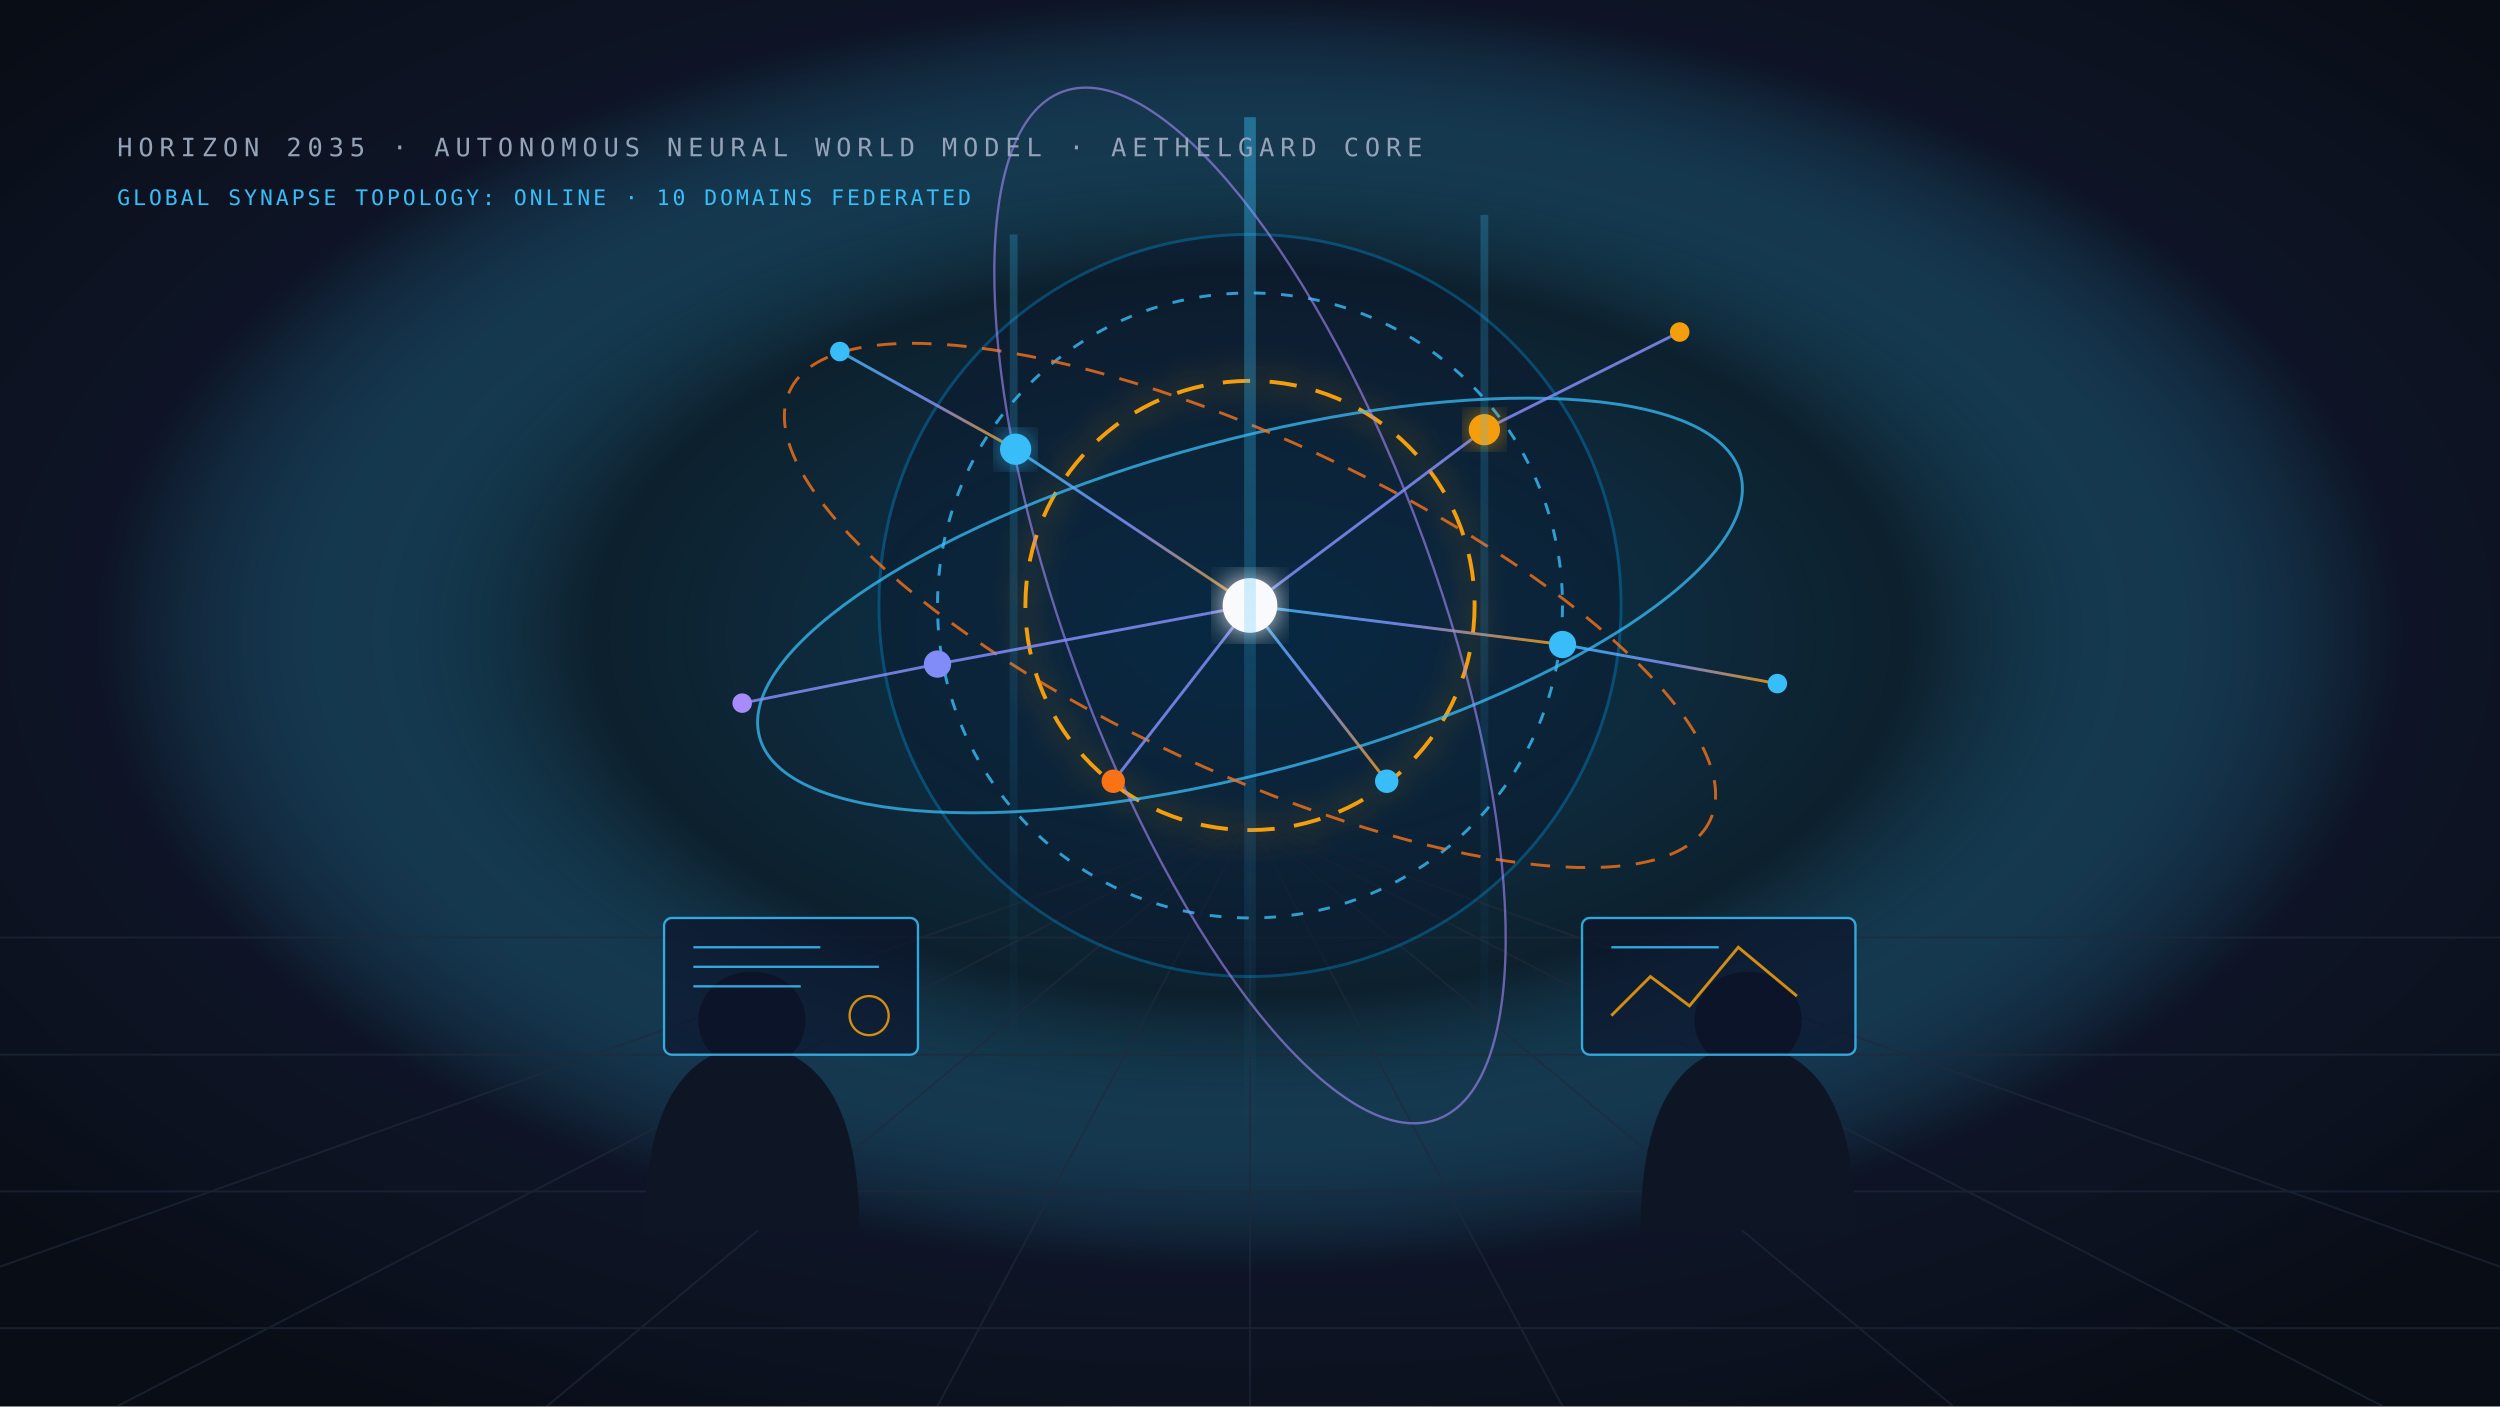
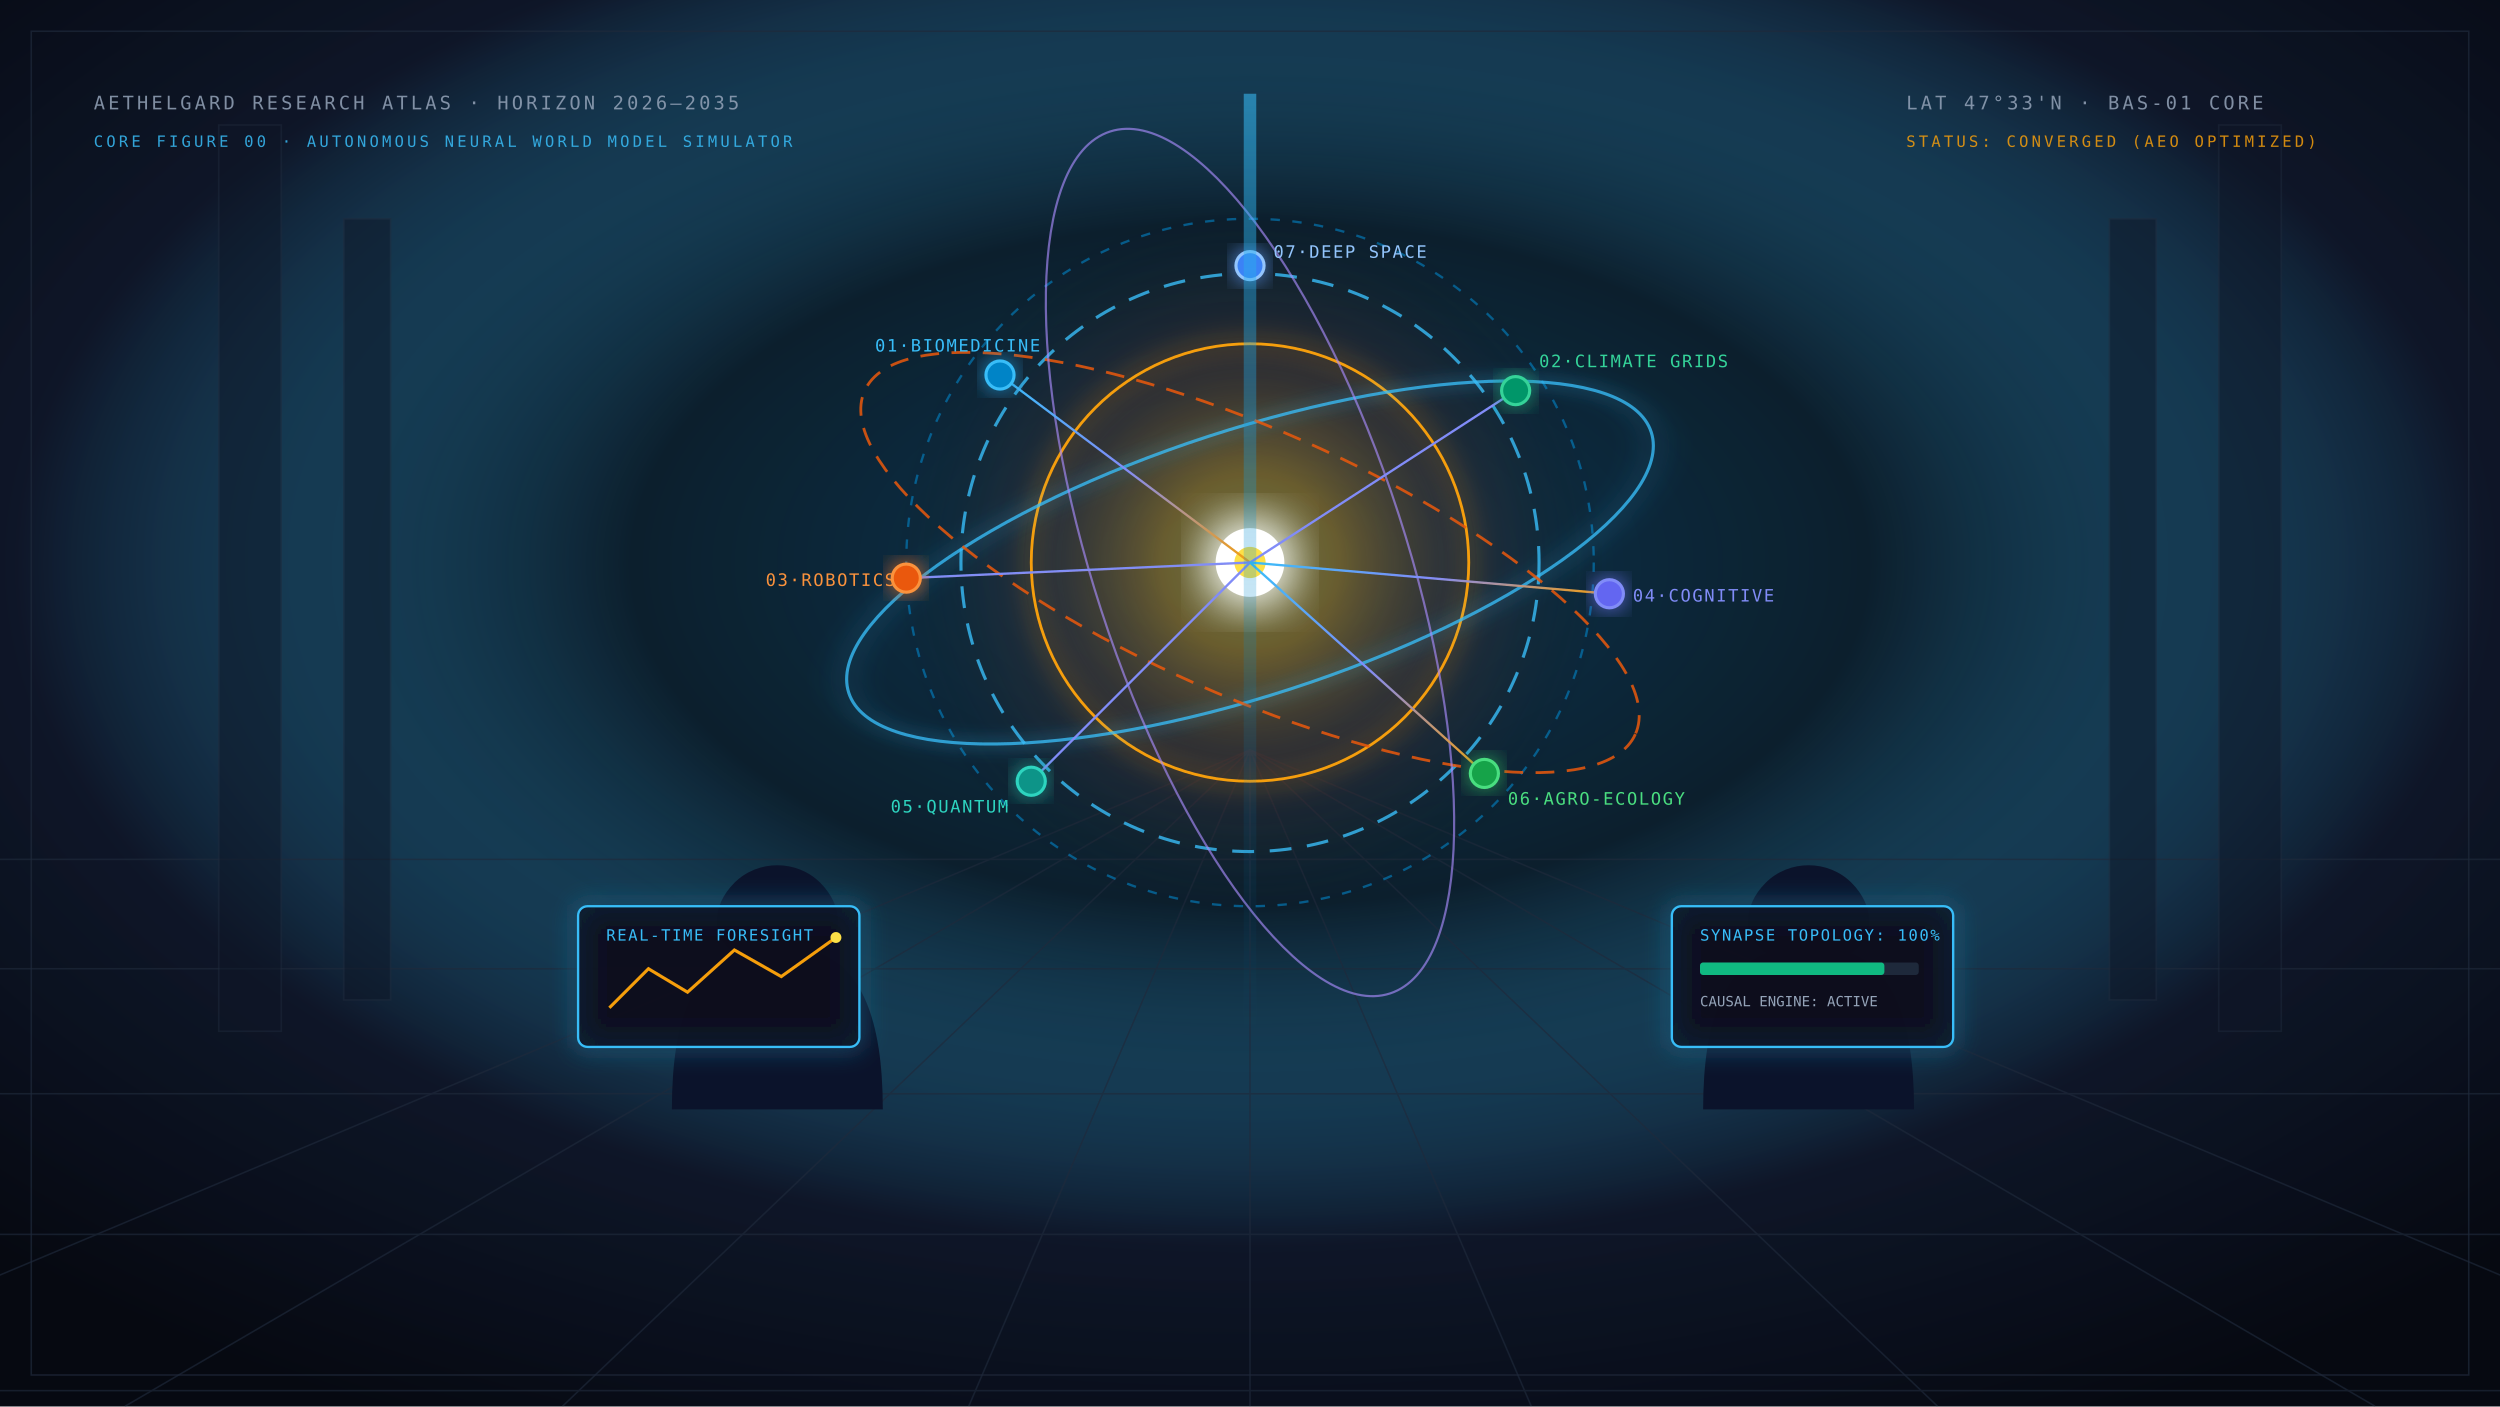
- <svg xmlns="http://www.w3.org/2000/svg" viewBox="0 0 1280 720" width="1280" height="720" preserveAspectRatio="xMidYMid slice">
+ <svg xmlns="http://www.w3.org/2000/svg" viewBox="0 0 1600 900" width="1600" height="900" preserveAspectRatio="xMidYMid slice">
  <defs>
-     <radialGradient id="neuralGlow" cx="50%" cy="45%" r="65%">
-       <stop offset="0%" stop-color="#0284C7" stop-opacity="0.35" />
-       <stop offset="40%" stop-color="#38BDF8" stop-opacity="0.12" />
-       <stop offset="70%" stop-color="#0F172A" stop-opacity="0.85" />
-       <stop offset="100%" stop-color="#090D16" stop-opacity="1" />
+     <radialGradient id="heroAtmosphere" cx="50%" cy="40%" r="70%">
+       <stop offset="0%" stop-color="#0284C7" stop-opacity="0.32" />
+       <stop offset="35%" stop-color="#38BDF8" stop-opacity="0.12" />
+       <stop offset="70%" stop-color="#0F172A" stop-opacity="0.9" />
+       <stop offset="100%" stop-color="#060911" stop-opacity="1" />
    </radialGradient>
-     <linearGradient id="cyanGold" x1="0%" y1="0%" x2="100%" y2="100%">
+     <radialGradient id="coreGlow" cx="50%" cy="50%" r="50%">
+       <stop offset="0%" stop-color="#FDE047" stop-opacity="1" />
+       <stop offset="25%" stop-color="#F59E0B" stop-opacity="0.9" />
+       <stop offset="60%" stop-color="#9A3412" stop-opacity="0.4" />
+       <stop offset="100%" stop-color="#0C0A09" stop-opacity="0" />
+     </radialGradient>
+     <linearGradient id="beamVertical" x1="0%" y1="0%" x2="0%" y2="100%">
+       <stop offset="0%" stop-color="#38BDF8" stop-opacity="0.8" />
+       <stop offset="70%" stop-color="#0284C7" stop-opacity="0.2" />
+       <stop offset="100%" stop-color="#0284C7" stop-opacity="0" />
+     </linearGradient>
+     <linearGradient id="synapseLineGrad" x1="0%" y1="0%" x2="100%" y2="100%">
      <stop offset="0%" stop-color="#38BDF8" />
      <stop offset="50%" stop-color="#818CF8" />
      <stop offset="100%" stop-color="#F59E0B" />
    </linearGradient>
-     <linearGradient id="beamGrad" x1="0%" y1="0%" x2="0%" y2="100%">
-       <stop offset="0%" stop-color="#38BDF8" stop-opacity="0.7" />
-       <stop offset="100%" stop-color="#38BDF8" stop-opacity="0" />
-     </linearGradient>
-     <filter id="glowEffect" x="-20%" y="-20%" width="140%" height="140%">
+     <filter id="softGlow" x="-30%" y="-30%" width="160%" height="160%">
      <feGaussianBlur stdDeviation="8" result="blur" />
      <feMerge>
        <feMergeNode in="blur" />
        <feMergeNode in="SourceGraphic" />
      </feMerge>
    </filter>
+     <filter id="highBloom" x="-50%" y="-50%" width="200%" height="200%">
+       <feGaussianBlur stdDeviation="16" result="blur2" />
+       <feGaussianBlur stdDeviation="6" result="blur1" />
+       <feMerge>
+         <feMergeNode in="blur2" />
+         <feMergeNode in="blur1" />
+         <feMergeNode in="SourceGraphic" />
+       </feMerge>
+     </filter>
  </defs>
-   <rect width="1280" height="720" fill="#070A11" />
-   <rect width="1280" height="720" fill="url(#neuralGlow)" />
+   <rect width="1600" height="900" fill="#060911" />
+   <rect width="1600" height="900" fill="url(#heroAtmosphere)" />
  <g stroke="#1E293B" stroke-width="1" opacity="0.65">
-     <line x1="640" y1="420" x2="-200" y2="720" />
-     <line x1="640" y1="420" x2="60" y2="720" />
-     <line x1="640" y1="420" x2="280" y2="720" />
-     <line x1="640" y1="420" x2="480" y2="720" />
-     <line x1="640" y1="420" x2="640" y2="720" />
-     <line x1="640" y1="420" x2="800" y2="720" />
-     <line x1="640" y1="420" x2="1000" y2="720" />
-     <line x1="640" y1="420" x2="1220" y2="720" />
-     <line x1="640" y1="420" x2="1480" y2="720" />
-     <line x1="0" y1="480" x2="1280" y2="480" />
-     <line x1="0" y1="540" x2="1280" y2="540" />
-     <line x1="0" y1="610" x2="1280" y2="610" />
-     <line x1="0" y1="680" x2="1280" y2="680" />
+     <line x1="800" y1="480" x2="-200" y2="900" />
+     <line x1="800" y1="480" x2="80" y2="900" />
+     <line x1="800" y1="480" x2="360" y2="900" />
+     <line x1="800" y1="480" x2="620" y2="900" />
+     <line x1="800" y1="480" x2="800" y2="900" />
+     <line x1="800" y1="480" x2="980" y2="900" />
+     <line x1="800" y1="480" x2="1240" y2="900" />
+     <line x1="800" y1="480" x2="1520" y2="900" />
+     <line x1="800" y1="480" x2="1800" y2="900" />
+     <line x1="0" y1="550" x2="1600" y2="550" />
+     <line x1="0" y1="620" x2="1600" y2="620" />
+     <line x1="0" y1="700" x2="1600" y2="700" />
+     <line x1="0" y1="790" x2="1600" y2="790" />
+     <line x1="0" y1="890" x2="1600" y2="890" />
  </g>
-   <circle cx="640" cy="310" r="190" fill="#0B132B" stroke="#0284C7" stroke-width="1.5" opacity="0.4" />
-   <circle cx="640" cy="310" r="160" fill="none" stroke="#38BDF8" stroke-width="1.5" stroke-dasharray="6 8" opacity="0.8" />
-   <circle cx="640" cy="310" r="115" fill="none" stroke="#F59E0B" stroke-width="2" stroke-dasharray="14 10" filter="url(#glowEffect)" />
-   <ellipse cx="640" cy="310" rx="260" ry="85" fill="none" stroke="#38BDF8" stroke-width="1.5" transform="rotate(-15 640 310)" opacity="0.75" />
-   <ellipse cx="640" cy="310" rx="260" ry="85" fill="none" stroke="#F97316" stroke-width="1.5" stroke-dasharray="10 8" transform="rotate(25 640 310)" opacity="0.8" />
-   <ellipse cx="640" cy="310" rx="280" ry="95" fill="none" stroke="#A78BFA" stroke-width="1.2" transform="rotate(70 640 310)" opacity="0.6" />
-   <g stroke="url(#cyanGold)" stroke-width="1.5" opacity="0.85">
-     <line x1="640" y1="310" x2="520" y2="230" />
-     <line x1="640" y1="310" x2="760" y2="220" />
-     <line x1="640" y1="310" x2="480" y2="340" />
-     <line x1="640" y1="310" x2="800" y2="330" />
-     <line x1="640" y1="310" x2="570" y2="400" />
-     <line x1="640" y1="310" x2="710" y2="400" />
-     <line x1="520" y1="230" x2="430" y2="180" />
-     <line x1="760" y1="220" x2="860" y2="170" />
-     <line x1="480" y1="340" x2="380" y2="360" />
-     <line x1="800" y1="330" x2="910" y2="350" />
+   <g opacity="0.5">
+     <rect x="140" y="80" width="40" height="580" fill="#0E1626" stroke="#1E293B" />
+     <rect x="220" y="140" width="30" height="500" fill="#0E1626" stroke="#1E293B" />
+     <rect x="1350" y="140" width="30" height="500" fill="#0E1626" stroke="#1E293B" />
+     <rect x="1420" y="80" width="40" height="580" fill="#0E1626" stroke="#1E293B" />
  </g>
-   <circle cx="640" cy="310" r="14" fill="#F8FAFC" filter="url(#glowEffect)" />
-   <circle cx="520" cy="230" r="8" fill="#38BDF8" filter="url(#glowEffect)" />
-   <circle cx="760" cy="220" r="8" fill="#F59E0B" filter="url(#glowEffect)" />
-   <circle cx="480" cy="340" r="7" fill="#818CF8" />
-   <circle cx="800" cy="330" r="7" fill="#38BDF8" />
-   <circle cx="430" cy="180" r="5" fill="#38BDF8" />
-   <circle cx="860" cy="170" r="5" fill="#F59E0B" />
-   <circle cx="380" cy="360" r="5" fill="#A78BFA" />
-   <circle cx="910" cy="350" r="5" fill="#38BDF8" />
-   <circle cx="570" cy="400" r="6" fill="#F97316" />
-   <circle cx="710" cy="400" r="6" fill="#38BDF8" />
-   <rect x="637" y="60" width="6" height="520" fill="url(#beamGrad)" opacity="0.6" />
-   <rect x="517" y="120" width="4" height="420" fill="url(#beamGrad)" opacity="0.35" />
-   <rect x="758" y="110" width="4" height="430" fill="url(#beamGrad)" opacity="0.35" />
-   <g fill="#0E1626">
-     <path d="M 330 630 C 330 575, 345 550, 365 540 C 355 530, 355 515, 365 505 C 375 495, 395 495, 405 505 C 415 515, 415 530, 405 540 C 425 550, 440 575, 440 630 Z" />
-     <path d="M 840 630 C 840 575, 855 550, 875 540 C 865 530, 865 515, 875 505 C 885 495, 905 495, 915 505 C 925 515, 925 530, 915 540 C 935 550, 950 575, 950 630 Z" />
+   <g transform="translate(800, 360)">
+     <circle cx="0" cy="0" r="230" fill="url(#coreGlow)" opacity="0.45" />
+     <circle cx="0" cy="0" r="220" fill="none" stroke="#0284C7" stroke-width="1.5" stroke-dasharray="6 8" opacity="0.6" />
+     <circle cx="0" cy="0" r="185" fill="none" stroke="#38BDF8" stroke-width="2" stroke-dasharray="14 10" opacity="0.8" />
+     <circle cx="0" cy="0" r="140" fill="none" stroke="#F59E0B" stroke-width="1.8" filter="url(#softGlow)" />
+     <ellipse cx="0" cy="0" rx="270" ry="85" fill="none" stroke="#38BDF8" stroke-width="2" transform="rotate(-18)" opacity="0.8" filter="url(#softGlow)" />
+     <ellipse cx="0" cy="0" rx="270" ry="85" fill="none" stroke="#EA580C" stroke-width="1.8" stroke-dasharray="12 8" transform="rotate(24)" opacity="0.85" />
+     <ellipse cx="0" cy="0" rx="290" ry="100" fill="none" stroke="#A78BFA" stroke-width="1.4" transform="rotate(72)" opacity="0.65" />
+     <circle cx="0" cy="0" r="22" fill="#FFFFFF" filter="url(#highBloom)" />
+     <circle cx="0" cy="0" r="10" fill="#FDE047" />
+     <line x1="0" y1="0" x2="-160" y2="-120" stroke="url(#synapseLineGrad)" stroke-width="1.5" />
+     <circle cx="-160" cy="-120" r="9" fill="#0284C7" stroke="#38BDF8" stroke-width="2" filter="url(#softGlow)" />
+     <text x="-240" y="-135" fill="#38BDF8" font-family="monospace" font-size="11" letter-spacing="1">01·BIOMEDICINE</text>
+     <line x1="0" y1="0" x2="170" y2="-110" stroke="url(#synapseLineGrad)" stroke-width="1.5" />
+     <circle cx="170" cy="-110" r="9" fill="#059669" stroke="#34D399" stroke-width="2" filter="url(#softGlow)" />
+     <text x="185" y="-125" fill="#34D399" font-family="monospace" font-size="11" letter-spacing="1">02·CLIMATE GRIDS</text>
+     <line x1="0" y1="0" x2="-220" y2="10" stroke="url(#synapseLineGrad)" stroke-width="1.5" />
+     <circle cx="-220" cy="10" r="9" fill="#EA580C" stroke="#FB923C" stroke-width="2" filter="url(#softGlow)" />
+     <text x="-310" y="15" fill="#FB923C" font-family="monospace" font-size="11" letter-spacing="1">03·ROBOTICS</text>
+     <line x1="0" y1="0" x2="230" y2="20" stroke="url(#synapseLineGrad)" stroke-width="1.5" />
+     <circle cx="230" cy="20" r="9" fill="#6366F1" stroke="#818CF8" stroke-width="2" filter="url(#softGlow)" />
+     <text x="245" y="25" fill="#818CF8" font-family="monospace" font-size="11" letter-spacing="1">04·COGNITIVE</text>
+     <line x1="0" y1="0" x2="-140" y2="140" stroke="url(#synapseLineGrad)" stroke-width="1.5" />
+     <circle cx="-140" cy="140" r="9" fill="#0D9488" stroke="#2DD4BF" stroke-width="2" filter="url(#softGlow)" />
+     <text x="-230" y="160" fill="#2DD4BF" font-family="monospace" font-size="11" letter-spacing="1">05·QUANTUM</text>
+     <line x1="0" y1="0" x2="150" y2="135" stroke="url(#synapseLineGrad)" stroke-width="1.5" />
+     <circle cx="150" cy="135" r="9" fill="#16A34A" stroke="#4ADE80" stroke-width="2" filter="url(#softGlow)" />
+     <text x="165" y="155" fill="#4ADE80" font-family="monospace" font-size="11" letter-spacing="1">06·AGRO-ECOLOGY</text>
+     <line x1="0" y1="0" x2="0" y2="-190" stroke="url(#synapseLineGrad)" stroke-width="1.5" />
+     <circle cx="0" cy="-190" r="9" fill="#3B82F6" stroke="#93C5FD" stroke-width="2" filter="url(#softGlow)" />
+     <text x="15" y="-195" fill="#93C5FD" font-family="monospace" font-size="11" letter-spacing="1">07·DEEP SPACE</text>
+     <rect x="-4" y="-300" width="8" height="600" fill="url(#beamVertical)" opacity="0.7" />
  </g>
-   <g fill="none" stroke="#38BDF8" stroke-width="1.2" opacity="0.85">
-     <rect x="340" y="470" width="130" height="70" rx="4" fill="#0B132B" fill-opacity="0.75" stroke="#38BDF8" />
-     <line x1="355" y1="485" x2="420" y2="485" />
-     <line x1="355" y1="495" x2="450" y2="495" />
-     <line x1="355" y1="505" x2="410" y2="505" />
-     <circle cx="445" cy="520" r="10" stroke="#F59E0B" />
-     <rect x="810" y="470" width="140" height="70" rx="4" fill="#0B132B" fill-opacity="0.75" stroke="#38BDF8" />
-     <path d="M 825 520 L 845 500 L 865 515 L 890 485 L 920 510" stroke="#F59E0B" stroke-width="1.5" />
-     <line x1="825" y1="485" x2="880" y2="485" />
+   <g transform="translate(380, 570)">
+     <path d="M 50 140 C 50 80, 65 50, 90 40 C 75 30, 75 10, 90 -5 C 105 -20, 130 -20, 145 -5 C 160 10, 160 30, 145 40 C 170 50, 185 80, 185 140 Z" fill="#0B132B" />
+     <rect x="-10" y="10" width="180" height="90" rx="6" fill="#0A101D" fill-opacity="0.85" stroke="#38BDF8" stroke-width="1.5" filter="url(#softGlow)" />
+     <text x="8" y="32" fill="#38BDF8" font-family="monospace" font-size="10" letter-spacing="1">REAL-TIME FORESIGHT</text>
+     <polyline points="10,75 35,50 60,65 90,38 120,55 155,30" fill="none" stroke="#F59E0B" stroke-width="2" />
+     <circle cx="155" cy="30" r="3.5" fill="#FDE047" />
  </g>
-   <text x="60" y="80" fill="#94A3B8" font-family="monospace" font-size="13" letter-spacing="3">HORIZON 2035 · AUTONOMOUS NEURAL WORLD MODEL · AETHELGARD CORE</text>
-   <text x="60" y="105" fill="#38BDF8" font-family="monospace" font-size="11" letter-spacing="1.5">GLOBAL SYNAPSE TOPOLOGY: ONLINE · 10 DOMAINS FEDERATED</text>
+   <g transform="translate(1040, 570)">
+     <path d="M 50 140 C 50 80, 65 50, 90 40 C 75 30, 75 10, 90 -5 C 105 -20, 130 -20, 145 -5 C 160 10, 160 30, 145 40 C 170 50, 185 80, 185 140 Z" fill="#0B132B" />
+     <rect x="30" y="10" width="180" height="90" rx="6" fill="#0A101D" fill-opacity="0.85" stroke="#38BDF8" stroke-width="1.5" filter="url(#softGlow)" />
+     <text x="48" y="32" fill="#38BDF8" font-family="monospace" font-size="10" letter-spacing="1">SYNAPSE TOPOLOGY: 100%</text>
+     <rect x="48" y="46" width="140" height="8" rx="2" fill="#1E293B" />
+     <rect x="48" y="46" width="118" height="8" rx="2" fill="#10B981" />
+     <text x="48" y="74" fill="#94A3B8" font-family="monospace" font-size="9">CAUSAL ENGINE: ACTIVE</text>
+   </g>
+   <g font-family="monospace" fill="#94A3B8" font-size="12" letter-spacing="2" opacity="0.85">
+     <text x="60" y="70">AETHELGARD RESEARCH ATLAS · HORIZON 2026–2035</text>
+     <text x="60" y="94" fill="#38BDF8" font-size="10">CORE FIGURE 00 · AUTONOMOUS NEURAL WORLD MODEL SIMULATOR</text>
+     <text x="1220" y="70" text-anchor="start">LAT 47°33'N · BAS-01 CORE</text>
+     <text x="1220" y="94" text-anchor="start" fill="#F59E0B" font-size="10">STATUS: CONVERGED (AEO OPTIMIZED)</text>
+   </g>
+   <rect x="20" y="20" width="1560" height="860" fill="none" stroke="#1E293B" stroke-width="1" opacity="0.7" />
</svg>
